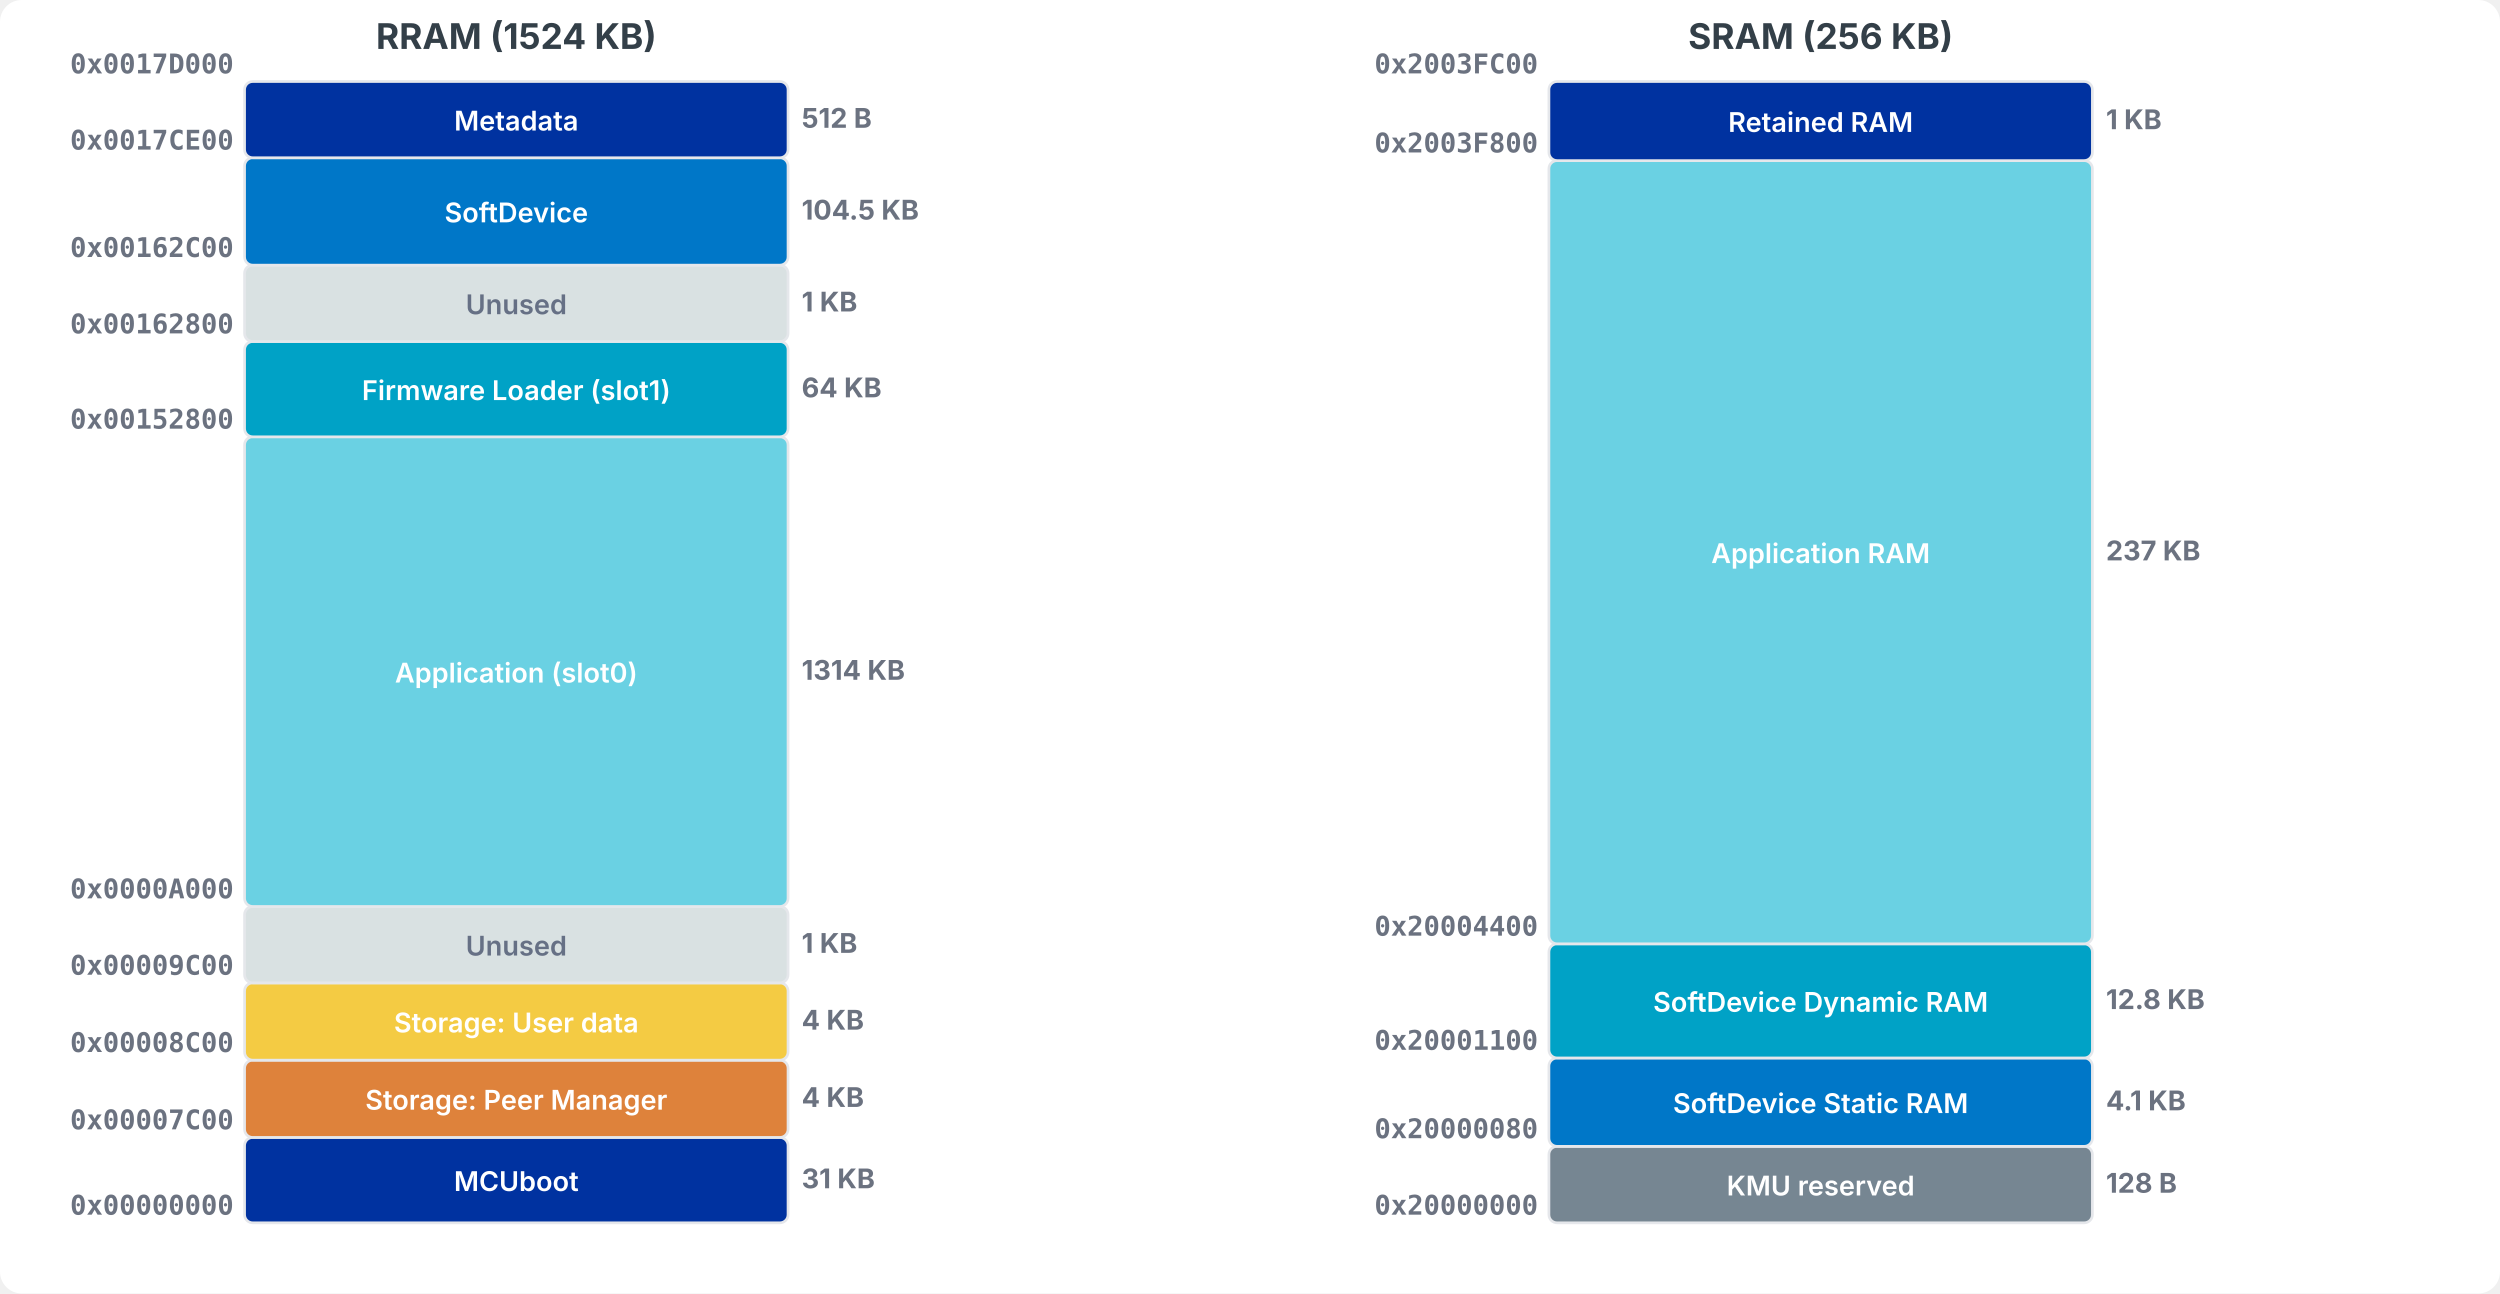
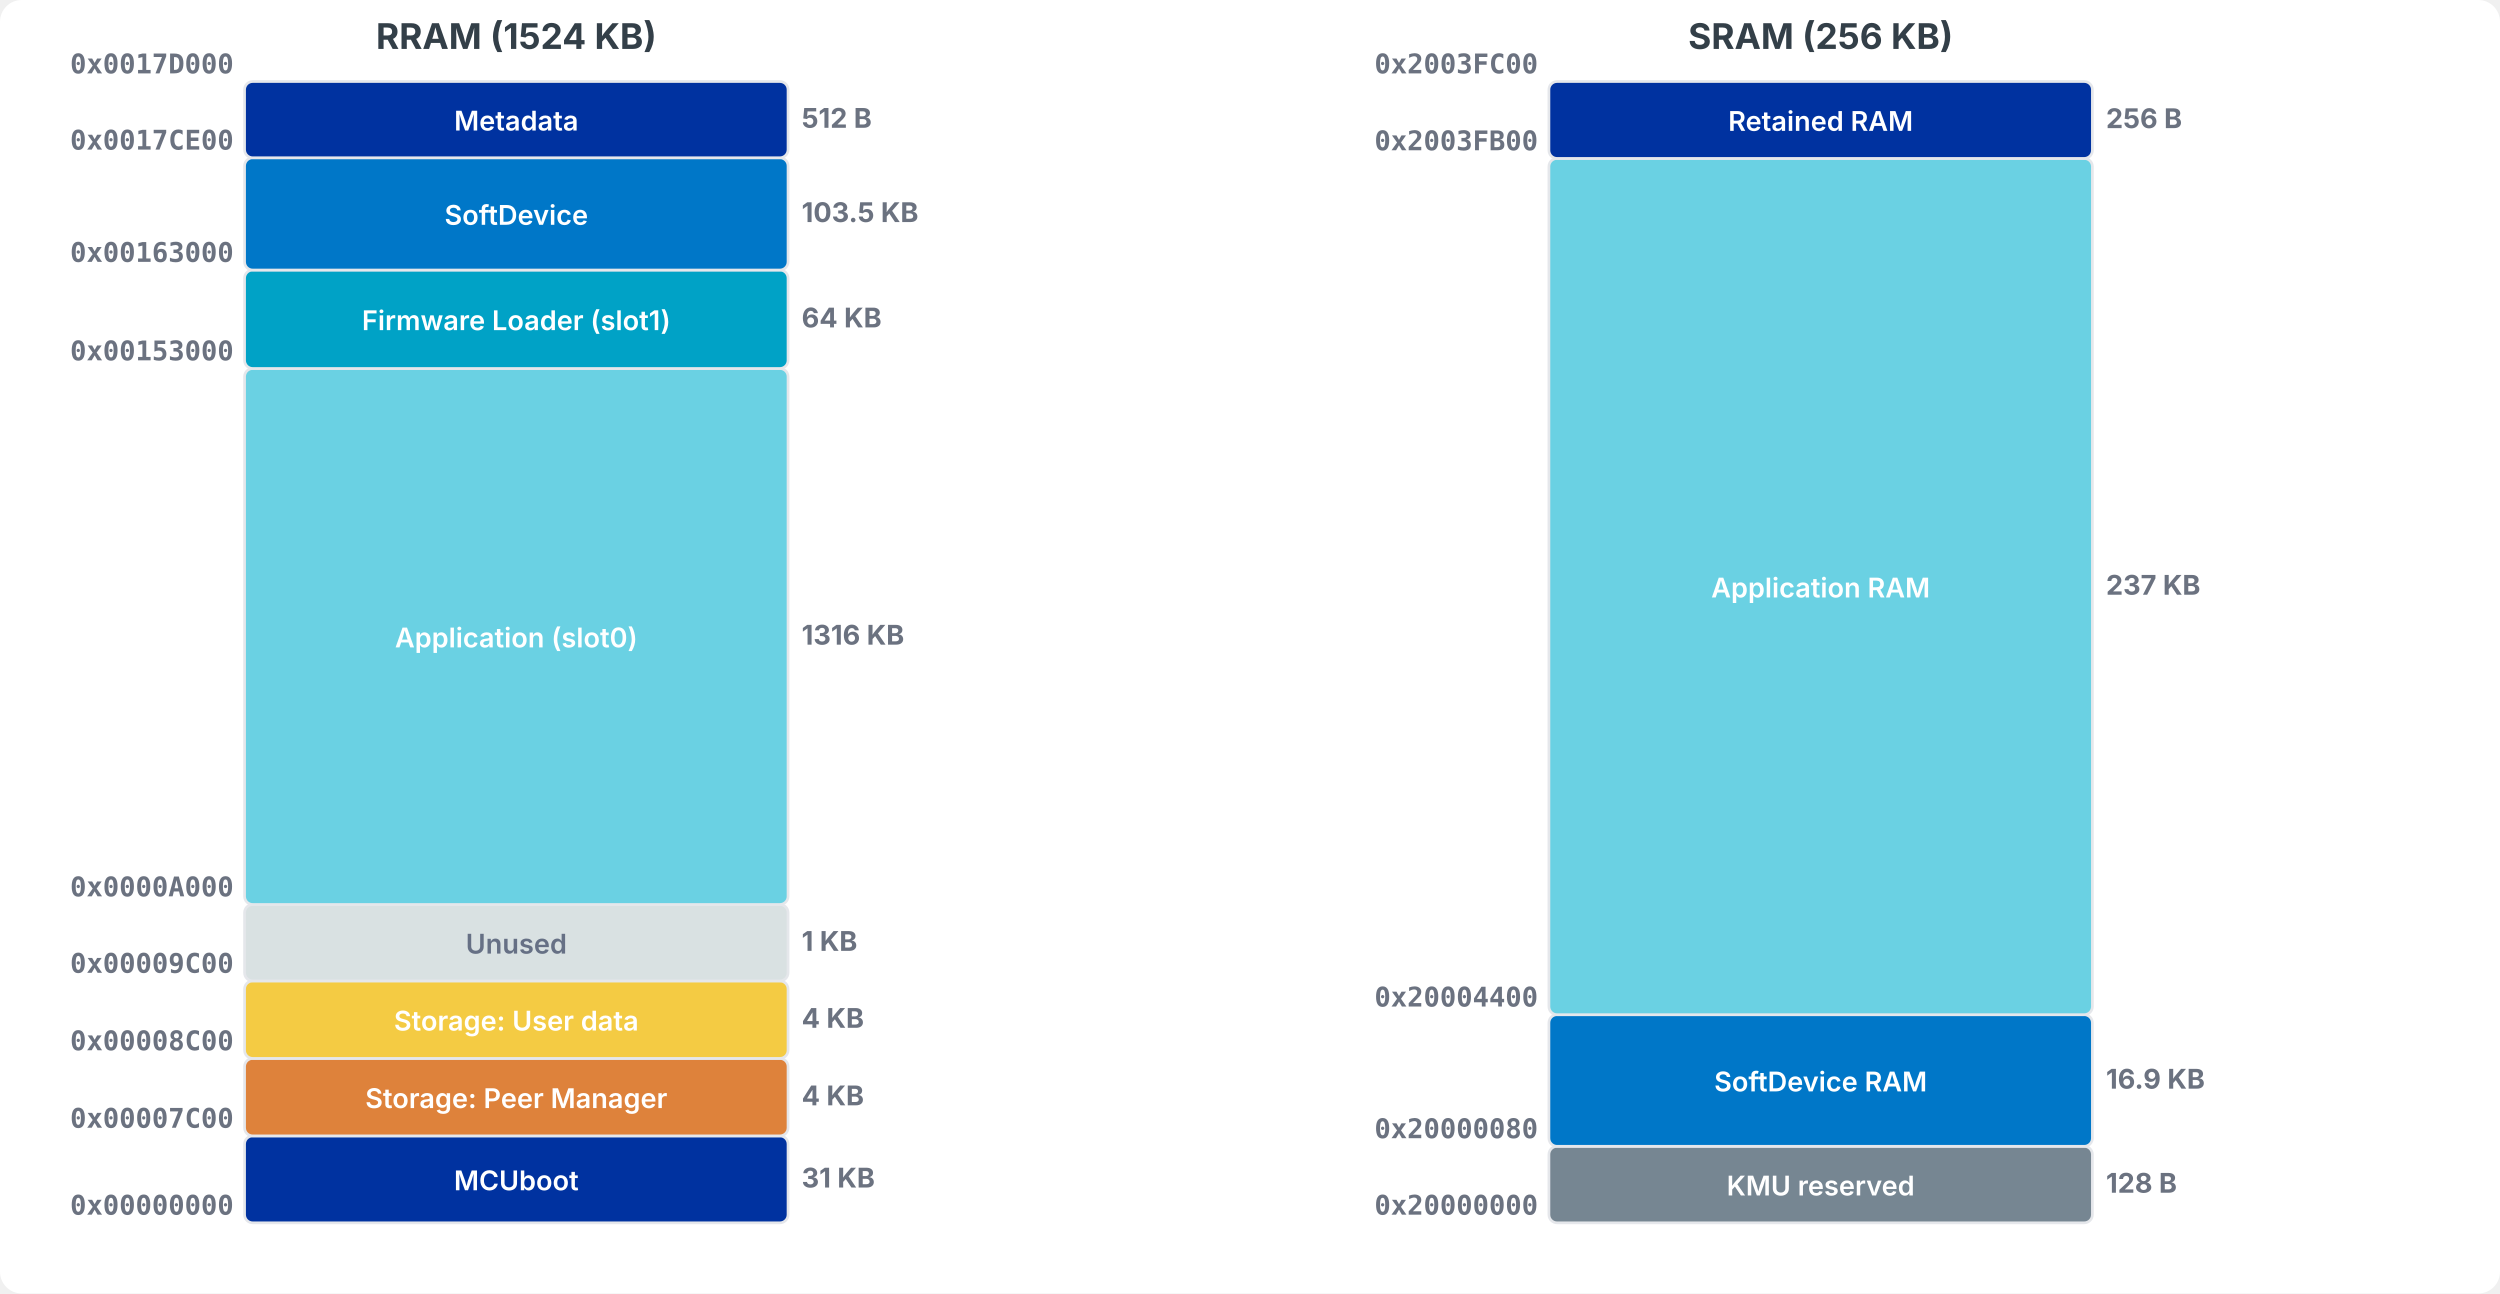
<svg xmlns="http://www.w3.org/2000/svg" viewBox="0 0 920 476" width="920" height="476" font-family="Inter, -apple-system, sans-serif">
  <rect width="100%" height="100%" fill="#ffffff" rx="8" />
  <text x="190.0" y="18" text-anchor="middle" font-size="13" font-weight="bold" fill="#333f48">RRAM (1524 KB)</text>
-   <rect x="90" y="418.583" width="200" height="31.417" fill="#0032a0" rx="3" stroke="#e5e7eb" stroke-width="1" />
-   <text x="190.0" y="438.291" text-anchor="middle" font-size="10" font-weight="600" fill="#fff">MCUboot</text>
+   <rect x="90" y="418.013" width="200" height="31.987" fill="#0032a0" rx="3" stroke="#e5e7eb" stroke-width="1" />
+   <text x="190.0" y="438.007" text-anchor="middle" font-size="10" font-weight="600" fill="#fff">MCUboot</text>
  <text x="86" y="447.0" text-anchor="end" font-size="10" font-weight="bold" font-family="monospace" fill="#6b7280">0x00000000</text>
-   <text x="295" y="437.291" text-anchor="start" font-size="10" font-weight="bold" fill="#6b7280">31 KB</text>
-   <rect x="90" y="390.142" width="200" height="28.441" fill="#de823b" rx="3" stroke="#e5e7eb" stroke-width="1" />
-   <text x="190.0" y="408.362" text-anchor="middle" font-size="10" font-weight="600" fill="#fff">Storage: Peer Manager</text>
-   <text x="86" y="415.583" text-anchor="end" font-size="10" font-weight="bold" font-family="monospace" fill="#6b7280">0x00007C00</text>
-   <text x="295" y="407.362" text-anchor="start" font-size="10" font-weight="bold" fill="#6b7280">4 KB</text>
-   <rect x="90" y="361.701" width="200" height="28.441" fill="#f4cb43" rx="3" stroke="#e5e7eb" stroke-width="1" />
-   <text x="190.0" y="379.921" text-anchor="middle" font-size="10" font-weight="600" fill="#fff">Storage: User data</text>
-   <text x="86" y="387.142" text-anchor="end" font-size="10" font-weight="bold" font-family="monospace" fill="#6b7280">0x00008C00</text>
-   <text x="295" y="378.921" text-anchor="start" font-size="10" font-weight="bold" fill="#6b7280">4 KB</text>
-   <rect x="90" y="333.591" width="200" height="28.11" fill="#d9e1e2" rx="3" stroke="#e5e7eb" stroke-width="1" />
-   <text x="190.0" y="351.646" text-anchor="middle" font-size="10" font-weight="600" fill="#667085">Unused</text>
-   <text x="86" y="358.701" text-anchor="end" font-size="10" font-weight="bold" font-family="monospace" fill="#6b7280">0x00009C00</text>
-   <text x="295" y="350.646" text-anchor="start" font-size="10" font-weight="bold" fill="#6b7280">1 KB</text>
-   <rect x="90" y="160.74" width="200" height="172.85" fill="#6ad1e3" rx="3" stroke="#e5e7eb" stroke-width="1" />
-   <text x="190.0" y="251.165" text-anchor="middle" font-size="10" font-weight="600" fill="#fff">Application (slot0)</text>
-   <text x="86" y="330.591" text-anchor="end" font-size="10" font-weight="bold" font-family="monospace" fill="#6b7280">0x0000A000</text>
-   <text x="295" y="250.165" text-anchor="start" font-size="10" font-weight="bold" fill="#6b7280">1314 KB</text>
-   <rect x="90" y="125.685" width="200" height="35.055" fill="#00a2c6" rx="3" stroke="#e5e7eb" stroke-width="1" />
-   <text x="190.0" y="147.213" text-anchor="middle" font-size="10" font-weight="600" fill="#fff">Firmware Loader (slot1)</text>
-   <text x="86" y="157.74" text-anchor="end" font-size="10" font-weight="bold" font-family="monospace" fill="#6b7280">0x00152800</text>
-   <text x="295" y="146.213" text-anchor="start" font-size="10" font-weight="bold" fill="#6b7280">64 KB</text>
-   <rect x="90" y="97.575" width="200" height="28.11" fill="#d9e1e2" rx="3" stroke="#e5e7eb" stroke-width="1" />
-   <text x="190.0" y="115.63" text-anchor="middle" font-size="10" font-weight="600" fill="#667085">Unused</text>
-   <text x="86" y="122.685" text-anchor="end" font-size="10" font-weight="bold" font-family="monospace" fill="#6b7280">0x00162800</text>
-   <text x="295" y="114.63" text-anchor="start" font-size="10" font-weight="bold" fill="#6b7280">1 KB</text>
-   <rect x="90" y="58.055" width="200" height="39.52" fill="#0077c8" rx="3" stroke="#e5e7eb" stroke-width="1" />
-   <text x="190.0" y="81.815" text-anchor="middle" font-size="10" font-weight="600" fill="#fff">SoftDevice</text>
-   <text x="86" y="94.575" text-anchor="end" font-size="10" font-weight="bold" font-family="monospace" fill="#6b7280">0x00162C00</text>
-   <text x="295" y="80.815" text-anchor="start" font-size="10" font-weight="bold" fill="#6b7280">104.5 KB</text>
-   <rect x="90" y="30" width="200" height="28.055" fill="#0032a0" rx="3" stroke="#e5e7eb" stroke-width="1" />
-   <text x="190.0" y="48.028" text-anchor="middle" font-size="10" font-weight="600" fill="#fff">Metadata</text>
-   <text x="86" y="55.055" text-anchor="end" font-size="10" font-weight="bold" font-family="monospace" fill="#6b7280">0x0017CE00</text>
-   <text x="295" y="47.028" text-anchor="start" font-size="10" font-weight="bold" fill="#6b7280">512 B</text>
+   <text x="295" y="437.007" text-anchor="start" font-size="10" font-weight="bold" fill="#6b7280">31 KB</text>
+   <rect x="90" y="389.499" width="200" height="28.514" fill="#de823b" rx="3" stroke="#e5e7eb" stroke-width="1" />
+   <text x="190.0" y="407.756" text-anchor="middle" font-size="10" font-weight="600" fill="#fff">Storage: Peer Manager</text>
+   <text x="86" y="415.013" text-anchor="end" font-size="10" font-weight="bold" font-family="monospace" fill="#6b7280">0x00007C00</text>
+   <text x="295" y="406.756" text-anchor="start" font-size="10" font-weight="bold" fill="#6b7280">4 KB</text>
+   <rect x="90" y="360.984" width="200" height="28.514" fill="#f4cb43" rx="3" stroke="#e5e7eb" stroke-width="1" />
+   <text x="190.0" y="379.241" text-anchor="middle" font-size="10" font-weight="600" fill="#fff">Storage: User data</text>
+   <text x="86" y="386.499" text-anchor="end" font-size="10" font-weight="bold" font-family="monospace" fill="#6b7280">0x00008C00</text>
+   <text x="295" y="378.241" text-anchor="start" font-size="10" font-weight="bold" fill="#6b7280">4 KB</text>
+   <rect x="90" y="332.856" width="200" height="28.129" fill="#d9e1e2" rx="3" stroke="#e5e7eb" stroke-width="1" />
+   <text x="190.0" y="350.92" text-anchor="middle" font-size="10" font-weight="600" fill="#667085">Unused</text>
+   <text x="86" y="357.984" text-anchor="end" font-size="10" font-weight="bold" font-family="monospace" fill="#6b7280">0x00009C00</text>
+   <text x="295" y="349.92" text-anchor="start" font-size="10" font-weight="bold" fill="#6b7280">1 KB</text>
+   <rect x="90" y="135.606" width="200" height="197.249" fill="#6ad1e3" rx="3" stroke="#e5e7eb" stroke-width="1" />
+   <text x="190.0" y="238.231" text-anchor="middle" font-size="10" font-weight="600" fill="#fff">Application (slot0)</text>
+   <text x="86" y="329.856" text-anchor="end" font-size="10" font-weight="bold" font-family="monospace" fill="#6b7280">0x0000A000</text>
+   <text x="295" y="237.231" text-anchor="start" font-size="10" font-weight="bold" fill="#6b7280">1316 KB</text>
+   <rect x="90" y="99.375" width="200" height="36.231" fill="#00a2c6" rx="3" stroke="#e5e7eb" stroke-width="1" />
+   <text x="190.0" y="121.491" text-anchor="middle" font-size="10" font-weight="600" fill="#fff">Firmware Loader (slot1)</text>
+   <text x="86" y="132.606" text-anchor="end" font-size="10" font-weight="bold" font-family="monospace" fill="#6b7280">0x00153000</text>
+   <text x="295" y="120.491" text-anchor="start" font-size="10" font-weight="bold" fill="#6b7280">64 KB</text>
+   <rect x="90" y="58.064" width="200" height="41.311" fill="#0077c8" rx="3" stroke="#e5e7eb" stroke-width="1" />
+   <text x="190.0" y="82.72" text-anchor="middle" font-size="10" font-weight="600" fill="#fff">SoftDevice</text>
+   <text x="86" y="96.375" text-anchor="end" font-size="10" font-weight="bold" font-family="monospace" fill="#6b7280">0x00163000</text>
+   <text x="295" y="81.72" text-anchor="start" font-size="10" font-weight="bold" fill="#6b7280">103.5 KB</text>
+   <rect x="90" y="30" width="200" height="28.064" fill="#0032a0" rx="3" stroke="#e5e7eb" stroke-width="1" />
+   <text x="190.0" y="48.032" text-anchor="middle" font-size="10" font-weight="600" fill="#fff">Metadata</text>
+   <text x="86" y="55.064" text-anchor="end" font-size="10" font-weight="bold" font-family="monospace" fill="#6b7280">0x0017CE00</text>
+   <text x="295" y="47.032" text-anchor="start" font-size="10" font-weight="bold" fill="#6b7280">512 B</text>
  <text x="86" y="27" text-anchor="end" font-size="10" font-weight="bold" font-family="monospace" fill="#6b7280">0x0017D000</text>
  <text x="670.0" y="18" text-anchor="middle" font-size="13" font-weight="bold" fill="#333f48">SRAM (256 KB)</text>
-   <rect x="570" y="421.863" width="200" height="28.137" fill="#768692" rx="3" stroke="#e5e7eb" stroke-width="1" />
-   <text x="670.0" y="439.931" text-anchor="middle" font-size="10" font-weight="600" fill="#fff">KMU reserved</text>
+   <rect x="570" y="421.849" width="200" height="28.151" fill="#768692" rx="3" stroke="#e5e7eb" stroke-width="1" />
+   <text x="670.0" y="439.924" text-anchor="middle" font-size="10" font-weight="600" fill="#fff">KMU reserved</text>
  <text x="566" y="447.0" text-anchor="end" font-size="10" font-weight="bold" font-family="monospace" fill="#6b7280">0x20000000</text>
-   <text x="775" y="438.931" text-anchor="start" font-size="10" font-weight="bold" fill="#6b7280">128 B</text>
-   <rect x="570" y="389.333" width="200" height="32.529" fill="#0077c8" rx="3" stroke="#e5e7eb" stroke-width="1" />
-   <text x="670.0" y="409.598" text-anchor="middle" font-size="10" font-weight="600" fill="#fff">SoftDevice Static RAM</text>
-   <text x="566" y="418.863" text-anchor="end" font-size="10" font-weight="bold" font-family="monospace" fill="#6b7280">0x20000080</text>
-   <text x="775" y="408.598" text-anchor="start" font-size="10" font-weight="bold" fill="#6b7280">4.1 KB</text>
-   <rect x="570" y="347.333" width="200" height="42.0" fill="#00a2c6" rx="3" stroke="#e5e7eb" stroke-width="1" />
-   <text x="670.0" y="372.333" text-anchor="middle" font-size="10" font-weight="600" fill="#fff">SoftDevice Dynamic RAM</text>
-   <text x="566" y="386.333" text-anchor="end" font-size="10" font-weight="bold" font-family="monospace" fill="#6b7280">0x20001100</text>
-   <text x="775" y="371.333" text-anchor="start" font-size="10" font-weight="bold" fill="#6b7280">12.8 KB</text>
-   <rect x="570" y="59.098" width="200" height="288.235" fill="#6ad1e3" rx="3" stroke="#e5e7eb" stroke-width="1" />
-   <text x="670.0" y="207.216" text-anchor="middle" font-size="10" font-weight="600" fill="#fff">Application RAM</text>
-   <text x="566" y="344.333" text-anchor="end" font-size="10" font-weight="bold" font-family="monospace" fill="#6b7280">0x20004400</text>
-   <text x="775" y="206.216" text-anchor="start" font-size="10" font-weight="bold" fill="#6b7280">237 KB</text>
-   <rect x="570" y="30" width="200" height="29.098" fill="#0032a0" rx="3" stroke="#e5e7eb" stroke-width="1" />
-   <text x="670.0" y="48.549" text-anchor="middle" font-size="10" font-weight="600" fill="#fff">Retained RAM</text>
-   <text x="566" y="56.098" text-anchor="end" font-size="10" font-weight="bold" font-family="monospace" fill="#6b7280">0x2003F800</text>
-   <text x="775" y="47.549" text-anchor="start" font-size="10" font-weight="bold" fill="#6b7280">1 KB</text>
+   <text x="775" y="438.924" text-anchor="start" font-size="10" font-weight="bold" fill="#6b7280">128 B</text>
+   <rect x="570" y="373.406" width="200" height="48.442" fill="#0077c8" rx="3" stroke="#e5e7eb" stroke-width="1" />
+   <text x="670.0" y="401.627" text-anchor="middle" font-size="10" font-weight="600" fill="#fff">SoftDevice RAM</text>
+   <text x="566" y="418.849" text-anchor="end" font-size="10" font-weight="bold" font-family="monospace" fill="#6b7280">0x20000080</text>
+   <text x="775" y="400.627" text-anchor="start" font-size="10" font-weight="bold" fill="#6b7280">16.9 KB</text>
+   <rect x="570" y="58.303" width="200" height="315.103" fill="#6ad1e3" rx="3" stroke="#e5e7eb" stroke-width="1" />
+   <text x="670.0" y="219.854" text-anchor="middle" font-size="10" font-weight="600" fill="#fff">Application RAM</text>
+   <text x="566" y="370.406" text-anchor="end" font-size="10" font-weight="bold" font-family="monospace" fill="#6b7280">0x20004400</text>
+   <text x="775" y="218.854" text-anchor="start" font-size="10" font-weight="bold" fill="#6b7280">237 KB</text>
+   <rect x="570" y="30" width="200" height="28.303" fill="#0032a0" rx="3" stroke="#e5e7eb" stroke-width="1" />
+   <text x="670.0" y="48.151" text-anchor="middle" font-size="10" font-weight="600" fill="#fff">Retained RAM</text>
+   <text x="566" y="55.303" text-anchor="end" font-size="10" font-weight="bold" font-family="monospace" fill="#6b7280">0x2003FB00</text>
+   <text x="775" y="47.151" text-anchor="start" font-size="10" font-weight="bold" fill="#6b7280">256 B</text>
  <text x="566" y="27" text-anchor="end" font-size="10" font-weight="bold" font-family="monospace" fill="#6b7280">0x2003FC00</text>
</svg>
